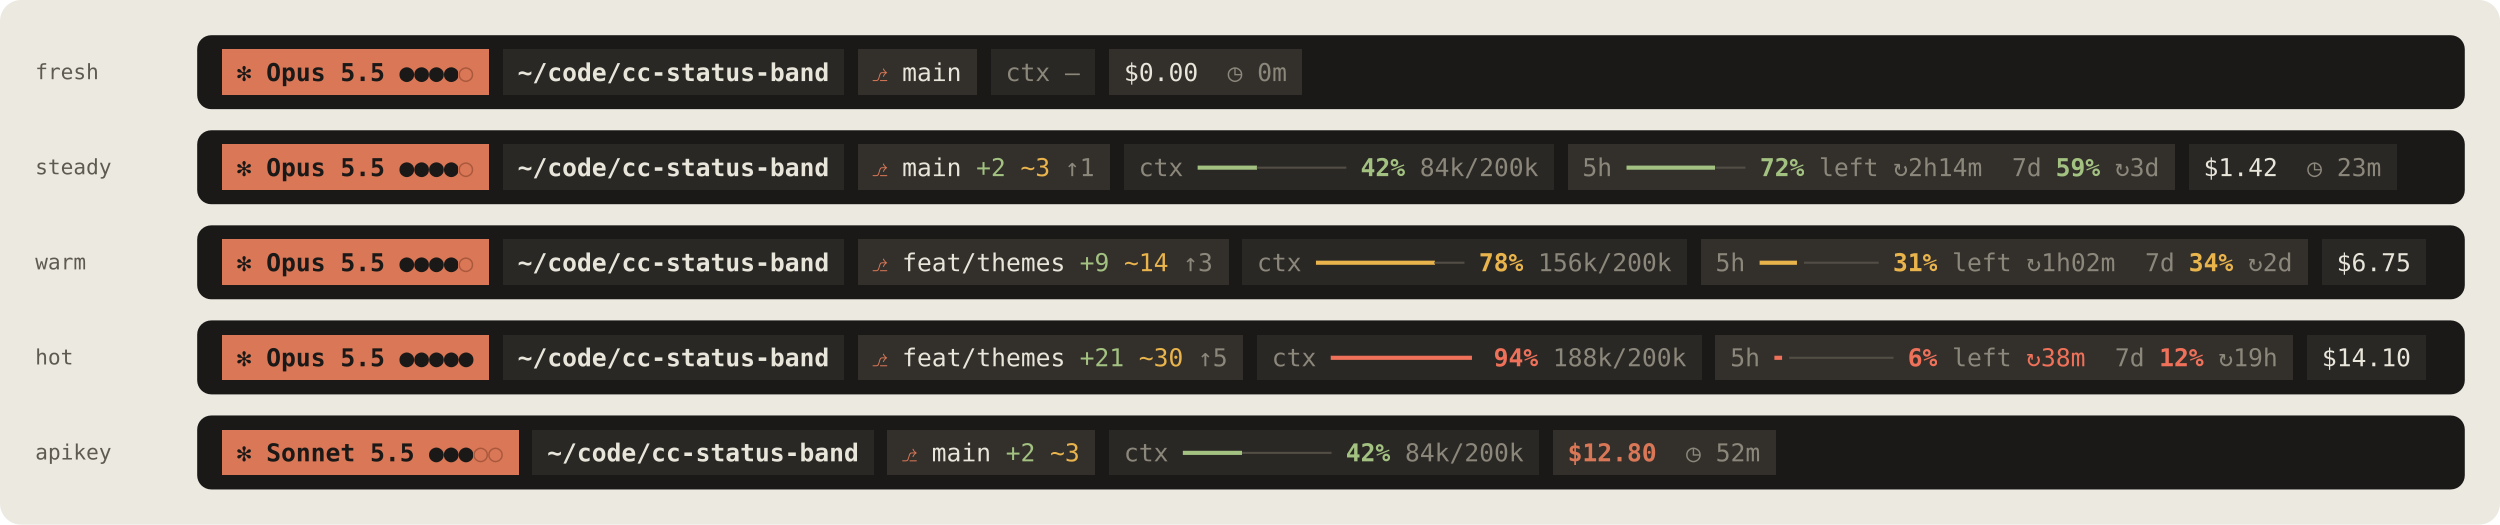
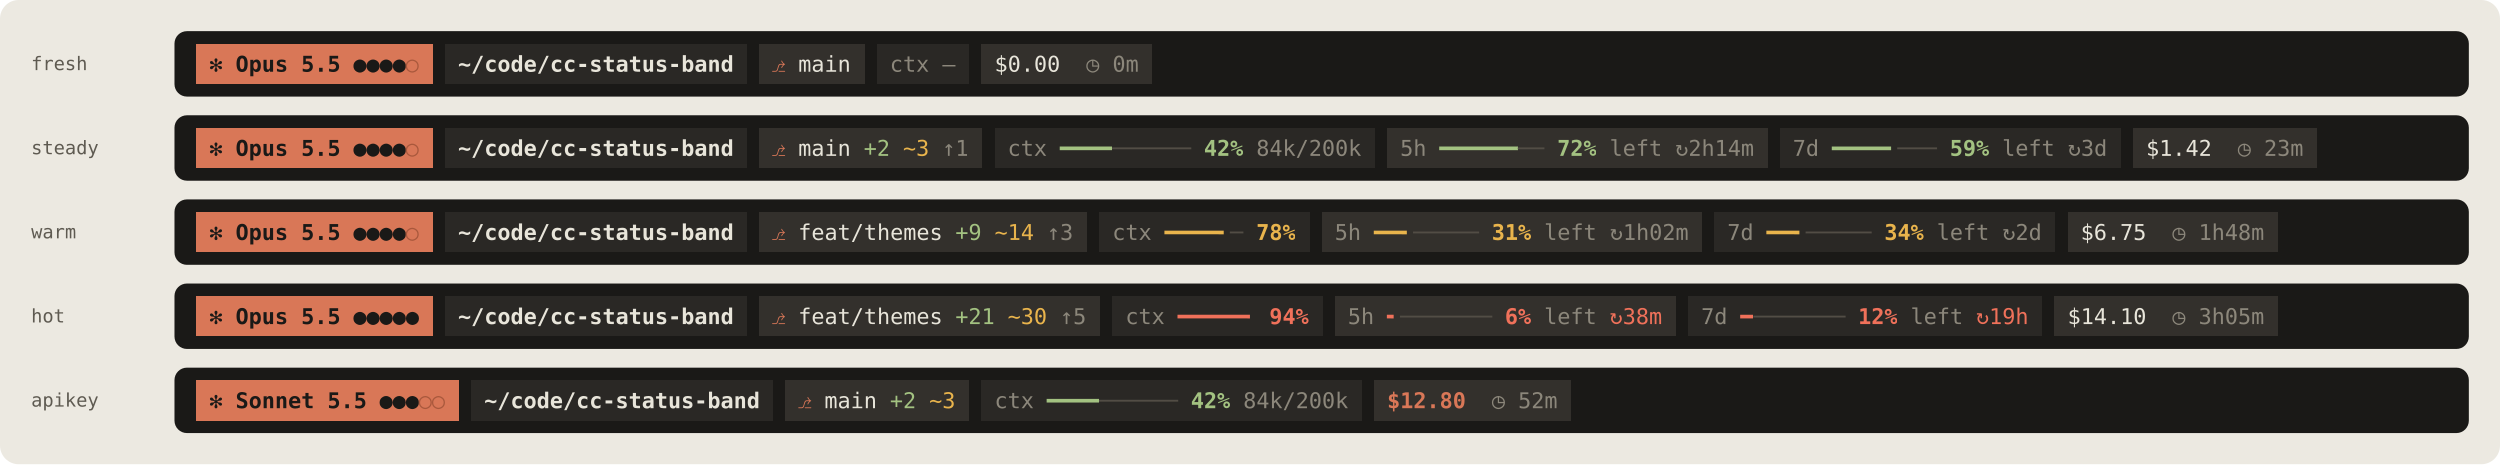
- <svg xmlns="http://www.w3.org/2000/svg" width="1420" height="298" viewBox="0 0 1420 298" font-family="'JetBrains Mono', 'SF Mono', Menlo, Consolas, monospace" font-size="14">
+ <svg xmlns="http://www.w3.org/2000/svg" width="1604.8" height="298" viewBox="0 0 1604.8 298" font-family="'JetBrains Mono', 'SF Mono', Menlo, Consolas, monospace" font-size="14">
  <rect width="100%" height="100%" rx="12" fill="#ECE9E1" />
  <text x="20" y="45" fill="#5E5A51" font-size="12">fresh</text>
-   <rect x="112" y="20" width="1288" height="42" rx="8" fill="#1A1917" />
+   <rect x="112" y="20" width="1472.8" height="42" rx="8" fill="#1A1917" />
  <rect x="126.0" y="28" width="25.8" height="26" fill="#D97757" shape-rendering="crispEdges" />
  <text x="126.0" y="46.04" textLength="25.2" lengthAdjust="spacingAndGlyphs" fill="#1A1917" xml:space="preserve"> ✻ </text>
  <rect x="151.2" y="28" width="67.8" height="26" fill="#D97757" shape-rendering="crispEdges" />
  <text x="151.2" y="46.04" textLength="67.2" lengthAdjust="spacingAndGlyphs" fill="#1A1917" font-weight="700" xml:space="preserve">Opus 5.5</text>
  <rect x="218.4" y="28" width="42.6" height="26" fill="#D97757" shape-rendering="crispEdges" />
  <text x="218.4" y="46.04" textLength="42.0" lengthAdjust="spacingAndGlyphs" fill="#1A1917" xml:space="preserve"> ●●●●</text>
  <rect x="260.4" y="28" width="17.4" height="26" fill="#D97757" shape-rendering="crispEdges" />
  <text x="260.4" y="46.04" textLength="16.8" lengthAdjust="spacingAndGlyphs" fill="#A9583C" xml:space="preserve">○ </text>
  <rect x="285.6" y="28" width="9.0" height="26" fill="#2A2825" shape-rendering="crispEdges" />
  <rect x="294.0" y="28" width="177.0" height="26" fill="#2A2825" shape-rendering="crispEdges" />
  <text x="294.0" y="46.04" textLength="176.4" lengthAdjust="spacingAndGlyphs" fill="#E8E5DA" font-weight="700" xml:space="preserve">~/code/cc-status-band</text>
  <rect x="470.4" y="28" width="9.0" height="26" fill="#2A2825" shape-rendering="crispEdges" />
  <rect x="487.2" y="28" width="9.0" height="26" fill="#33302C" shape-rendering="crispEdges" />
  <rect x="495.6" y="28" width="17.4" height="26" fill="#33302C" shape-rendering="crispEdges" />
  <text x="495.6" y="46.04" textLength="16.8" lengthAdjust="spacingAndGlyphs" fill="#D97757" xml:space="preserve">⎇ </text>
  <rect x="512.4" y="28" width="42.6" height="26" fill="#33302C" shape-rendering="crispEdges" />
  <text x="512.4" y="46.04" textLength="42.0" lengthAdjust="spacingAndGlyphs" fill="#E8E5DA" xml:space="preserve">main </text>
  <rect x="562.8" y="28" width="9.0" height="26" fill="#2A2825" shape-rendering="crispEdges" />
  <rect x="571.2" y="28" width="51.0" height="26" fill="#2A2825" shape-rendering="crispEdges" />
  <text x="571.2" y="46.04" textLength="50.4" lengthAdjust="spacingAndGlyphs" fill="#8C877B" xml:space="preserve">ctx — </text>
  <rect x="630.0" y="28" width="51.0" height="26" fill="#33302C" shape-rendering="crispEdges" />
  <text x="630.0" y="46.04" textLength="50.4" lengthAdjust="spacingAndGlyphs" fill="#E8E5DA" xml:space="preserve"> $0.00</text>
  <rect x="680.4" y="28" width="59.4" height="26" fill="#33302C" shape-rendering="crispEdges" />
  <text x="680.4" y="46.04" textLength="58.8" lengthAdjust="spacingAndGlyphs" fill="#8C877B" xml:space="preserve">  ◷ 0m </text>
  <text x="20" y="99" fill="#5E5A51" font-size="12">steady</text>
-   <rect x="112" y="74" width="1288" height="42" rx="8" fill="#1A1917" />
+   <rect x="112" y="74" width="1472.8" height="42" rx="8" fill="#1A1917" />
  <rect x="126.0" y="82" width="25.8" height="26" fill="#D97757" shape-rendering="crispEdges" />
  <text x="126.0" y="100.04" textLength="25.2" lengthAdjust="spacingAndGlyphs" fill="#1A1917" xml:space="preserve"> ✻ </text>
  <rect x="151.2" y="82" width="67.8" height="26" fill="#D97757" shape-rendering="crispEdges" />
  <text x="151.2" y="100.04" textLength="67.2" lengthAdjust="spacingAndGlyphs" fill="#1A1917" font-weight="700" xml:space="preserve">Opus 5.5</text>
  <rect x="218.4" y="82" width="42.6" height="26" fill="#D97757" shape-rendering="crispEdges" />
  <text x="218.4" y="100.04" textLength="42.0" lengthAdjust="spacingAndGlyphs" fill="#1A1917" xml:space="preserve"> ●●●●</text>
  <rect x="260.4" y="82" width="17.4" height="26" fill="#D97757" shape-rendering="crispEdges" />
  <text x="260.4" y="100.04" textLength="16.8" lengthAdjust="spacingAndGlyphs" fill="#A9583C" xml:space="preserve">○ </text>
  <rect x="285.6" y="82" width="9.0" height="26" fill="#2A2825" shape-rendering="crispEdges" />
  <rect x="294.0" y="82" width="177.0" height="26" fill="#2A2825" shape-rendering="crispEdges" />
  <text x="294.0" y="100.04" textLength="176.4" lengthAdjust="spacingAndGlyphs" fill="#E8E5DA" font-weight="700" xml:space="preserve">~/code/cc-status-band</text>
  <rect x="470.4" y="82" width="9.0" height="26" fill="#2A2825" shape-rendering="crispEdges" />
  <rect x="487.2" y="82" width="9.0" height="26" fill="#33302C" shape-rendering="crispEdges" />
  <rect x="495.6" y="82" width="17.4" height="26" fill="#33302C" shape-rendering="crispEdges" />
  <text x="495.6" y="100.04" textLength="16.8" lengthAdjust="spacingAndGlyphs" fill="#D97757" xml:space="preserve">⎇ </text>
  <rect x="512.4" y="82" width="34.2" height="26" fill="#33302C" shape-rendering="crispEdges" />
  <text x="512.4" y="100.04" textLength="33.6" lengthAdjust="spacingAndGlyphs" fill="#E8E5DA" xml:space="preserve">main</text>
  <rect x="546.0" y="82" width="25.8" height="26" fill="#33302C" shape-rendering="crispEdges" />
  <text x="546.0" y="100.04" textLength="25.2" lengthAdjust="spacingAndGlyphs" fill="#A3C281" xml:space="preserve"> +2</text>
  <rect x="571.2" y="82" width="25.8" height="26" fill="#33302C" shape-rendering="crispEdges" />
  <text x="571.2" y="100.04" textLength="25.2" lengthAdjust="spacingAndGlyphs" fill="#E9B44C" xml:space="preserve"> ~3</text>
  <rect x="596.4" y="82" width="34.2" height="26" fill="#33302C" shape-rendering="crispEdges" />
  <text x="596.4" y="100.04" textLength="33.6" lengthAdjust="spacingAndGlyphs" fill="#8C877B" xml:space="preserve"> ↑1 </text>
  <rect x="638.4" y="82" width="9.0" height="26" fill="#2A2825" shape-rendering="crispEdges" />
  <rect x="646.8" y="82" width="34.2" height="26" fill="#2A2825" shape-rendering="crispEdges" />
  <text x="646.8" y="100.04" textLength="33.6" lengthAdjust="spacingAndGlyphs" fill="#8C877B" xml:space="preserve">ctx </text>
  <rect x="680.4" y="82" width="34.2" height="26" fill="#2A2825" shape-rendering="crispEdges" />
  <text x="680.4" y="100.04" textLength="33.6" lengthAdjust="spacingAndGlyphs" fill="#A3C281" xml:space="preserve">━━━━</text>
  <rect x="714.0" y="82" width="59.4" height="26" fill="#2A2825" shape-rendering="crispEdges" />
  <text x="714.0" y="100.04" textLength="58.8" lengthAdjust="spacingAndGlyphs" fill="#524D45" xml:space="preserve">────── </text>
  <rect x="772.8" y="82" width="25.8" height="26" fill="#2A2825" shape-rendering="crispEdges" />
  <text x="772.8" y="100.04" textLength="25.2" lengthAdjust="spacingAndGlyphs" fill="#A3C281" font-weight="700" xml:space="preserve">42%</text>
  <rect x="798.0" y="82" width="84.6" height="26" fill="#2A2825" shape-rendering="crispEdges" />
  <text x="798.0" y="100.04" textLength="84.0" lengthAdjust="spacingAndGlyphs" fill="#8C877B" xml:space="preserve"> 84k/200k </text>
  <rect x="890.4" y="82" width="9.0" height="26" fill="#33302C" shape-rendering="crispEdges" />
  <rect x="898.8" y="82" width="25.8" height="26" fill="#33302C" shape-rendering="crispEdges" />
  <text x="898.8" y="100.04" textLength="25.2" lengthAdjust="spacingAndGlyphs" fill="#8C877B" xml:space="preserve">5h </text>
  <rect x="924.0" y="82" width="51.0" height="26" fill="#33302C" shape-rendering="crispEdges" />
  <text x="924.0" y="100.04" textLength="50.4" lengthAdjust="spacingAndGlyphs" fill="#A3C281" xml:space="preserve">━━━━━━</text>
  <rect x="974.4" y="82" width="25.8" height="26" fill="#33302C" shape-rendering="crispEdges" />
  <text x="974.4" y="100.04" textLength="25.2" lengthAdjust="spacingAndGlyphs" fill="#524D45" xml:space="preserve">── </text>
  <rect x="999.6" y="82" width="25.8" height="26" fill="#33302C" shape-rendering="crispEdges" />
  <text x="999.6" y="100.04" textLength="25.2" lengthAdjust="spacingAndGlyphs" fill="#A3C281" font-weight="700" xml:space="preserve">72%</text>
-   <rect x="1024.8" y="82" width="143.4" height="26" fill="#33302C" shape-rendering="crispEdges" />
-   <text x="1024.8" y="100.04" textLength="142.8" lengthAdjust="spacingAndGlyphs" fill="#8C877B" xml:space="preserve"> left ↻2h14m  7d </text>
-   <rect x="1167.6" y="82" width="25.8" height="26" fill="#33302C" shape-rendering="crispEdges" />
-   <text x="1167.6" y="100.04" textLength="25.2" lengthAdjust="spacingAndGlyphs" fill="#A3C281" font-weight="700" xml:space="preserve">59%</text>
-   <rect x="1192.8" y="82" width="42.6" height="26" fill="#33302C" shape-rendering="crispEdges" />
-   <text x="1192.8" y="100.04" textLength="42.0" lengthAdjust="spacingAndGlyphs" fill="#8C877B" xml:space="preserve"> ↻3d </text>
-   <rect x="1243.2" y="82" width="51.0" height="26" fill="#2A2825" shape-rendering="crispEdges" />
-   <text x="1243.2" y="100.04" textLength="50.4" lengthAdjust="spacingAndGlyphs" fill="#E8E5DA" xml:space="preserve"> $1.42</text>
-   <rect x="1293.6" y="82" width="67.8" height="26" fill="#2A2825" shape-rendering="crispEdges" />
-   <text x="1293.6" y="100.04" textLength="67.2" lengthAdjust="spacingAndGlyphs" fill="#8C877B" xml:space="preserve">  ◷ 23m </text>
+   <rect x="1024.8" y="82" width="109.8" height="26" fill="#33302C" shape-rendering="crispEdges" />
+   <text x="1024.8" y="100.04" textLength="109.2" lengthAdjust="spacingAndGlyphs" fill="#8C877B" xml:space="preserve"> left ↻2h14m </text>
+   <rect x="1142.4" y="82" width="9.0" height="26" fill="#2A2825" shape-rendering="crispEdges" />
+   <rect x="1150.8" y="82" width="25.8" height="26" fill="#2A2825" shape-rendering="crispEdges" />
+   <text x="1150.8" y="100.04" textLength="25.2" lengthAdjust="spacingAndGlyphs" fill="#8C877B" xml:space="preserve">7d </text>
+   <rect x="1176.0" y="82" width="42.6" height="26" fill="#2A2825" shape-rendering="crispEdges" />
+   <text x="1176.0" y="100.04" textLength="42.0" lengthAdjust="spacingAndGlyphs" fill="#A3C281" xml:space="preserve">━━━━╸</text>
+   <rect x="1218.0" y="82" width="34.2" height="26" fill="#2A2825" shape-rendering="crispEdges" />
+   <text x="1218.0" y="100.04" textLength="33.6" lengthAdjust="spacingAndGlyphs" fill="#524D45" xml:space="preserve">─── </text>
+   <rect x="1251.6" y="82" width="25.8" height="26" fill="#2A2825" shape-rendering="crispEdges" />
+   <text x="1251.6" y="100.04" textLength="25.2" lengthAdjust="spacingAndGlyphs" fill="#A3C281" font-weight="700" xml:space="preserve">59%</text>
+   <rect x="1276.8" y="82" width="84.6" height="26" fill="#2A2825" shape-rendering="crispEdges" />
+   <text x="1276.8" y="100.04" textLength="84.0" lengthAdjust="spacingAndGlyphs" fill="#8C877B" xml:space="preserve"> left ↻3d </text>
+   <rect x="1369.2" y="82" width="51.0" height="26" fill="#33302C" shape-rendering="crispEdges" />
+   <text x="1369.2" y="100.04" textLength="50.4" lengthAdjust="spacingAndGlyphs" fill="#E8E5DA" xml:space="preserve"> $1.42</text>
+   <rect x="1419.6" y="82" width="67.8" height="26" fill="#33302C" shape-rendering="crispEdges" />
+   <text x="1419.6" y="100.04" textLength="67.2" lengthAdjust="spacingAndGlyphs" fill="#8C877B" xml:space="preserve">  ◷ 23m </text>
  <text x="20" y="153" fill="#5E5A51" font-size="12">warm</text>
-   <rect x="112" y="128" width="1288" height="42" rx="8" fill="#1A1917" />
+   <rect x="112" y="128" width="1472.8" height="42" rx="8" fill="#1A1917" />
  <rect x="126.0" y="136" width="25.8" height="26" fill="#D97757" shape-rendering="crispEdges" />
  <text x="126.0" y="154.04" textLength="25.2" lengthAdjust="spacingAndGlyphs" fill="#1A1917" xml:space="preserve"> ✻ </text>
  <rect x="151.2" y="136" width="67.8" height="26" fill="#D97757" shape-rendering="crispEdges" />
  <text x="151.2" y="154.04" textLength="67.2" lengthAdjust="spacingAndGlyphs" fill="#1A1917" font-weight="700" xml:space="preserve">Opus 5.5</text>
  <rect x="218.4" y="136" width="42.6" height="26" fill="#D97757" shape-rendering="crispEdges" />
  <text x="218.4" y="154.04" textLength="42.0" lengthAdjust="spacingAndGlyphs" fill="#1A1917" xml:space="preserve"> ●●●●</text>
  <rect x="260.4" y="136" width="17.4" height="26" fill="#D97757" shape-rendering="crispEdges" />
  <text x="260.4" y="154.04" textLength="16.8" lengthAdjust="spacingAndGlyphs" fill="#A9583C" xml:space="preserve">○ </text>
  <rect x="285.6" y="136" width="9.0" height="26" fill="#2A2825" shape-rendering="crispEdges" />
  <rect x="294.0" y="136" width="177.0" height="26" fill="#2A2825" shape-rendering="crispEdges" />
  <text x="294.0" y="154.04" textLength="176.4" lengthAdjust="spacingAndGlyphs" fill="#E8E5DA" font-weight="700" xml:space="preserve">~/code/cc-status-band</text>
  <rect x="470.4" y="136" width="9.0" height="26" fill="#2A2825" shape-rendering="crispEdges" />
  <rect x="487.2" y="136" width="9.0" height="26" fill="#33302C" shape-rendering="crispEdges" />
  <rect x="495.6" y="136" width="17.4" height="26" fill="#33302C" shape-rendering="crispEdges" />
  <text x="495.6" y="154.04" textLength="16.8" lengthAdjust="spacingAndGlyphs" fill="#D97757" xml:space="preserve">⎇ </text>
  <rect x="512.4" y="136" width="93.0" height="26" fill="#33302C" shape-rendering="crispEdges" />
  <text x="512.4" y="154.04" textLength="92.4" lengthAdjust="spacingAndGlyphs" fill="#E8E5DA" xml:space="preserve">feat/themes</text>
  <rect x="604.8" y="136" width="25.8" height="26" fill="#33302C" shape-rendering="crispEdges" />
  <text x="604.8" y="154.04" textLength="25.2" lengthAdjust="spacingAndGlyphs" fill="#A3C281" xml:space="preserve"> +9</text>
  <rect x="630.0" y="136" width="34.2" height="26" fill="#33302C" shape-rendering="crispEdges" />
  <text x="630.0" y="154.04" textLength="33.6" lengthAdjust="spacingAndGlyphs" fill="#E9B44C" xml:space="preserve"> ~14</text>
  <rect x="663.6" y="136" width="34.2" height="26" fill="#33302C" shape-rendering="crispEdges" />
  <text x="663.6" y="154.04" textLength="33.6" lengthAdjust="spacingAndGlyphs" fill="#8C877B" xml:space="preserve"> ↑3 </text>
  <rect x="705.6" y="136" width="9.0" height="26" fill="#2A2825" shape-rendering="crispEdges" />
  <rect x="714.0" y="136" width="34.2" height="26" fill="#2A2825" shape-rendering="crispEdges" />
  <text x="714.0" y="154.04" textLength="33.6" lengthAdjust="spacingAndGlyphs" fill="#8C877B" xml:space="preserve">ctx </text>
-   <rect x="747.6" y="136" width="67.8" height="26" fill="#2A2825" shape-rendering="crispEdges" />
-   <text x="747.6" y="154.04" textLength="67.2" lengthAdjust="spacingAndGlyphs" fill="#E9B44C" xml:space="preserve">━━━━━━━━</text>
-   <rect x="814.8" y="136" width="25.8" height="26" fill="#2A2825" shape-rendering="crispEdges" />
-   <text x="814.8" y="154.04" textLength="25.2" lengthAdjust="spacingAndGlyphs" fill="#524D45" xml:space="preserve">── </text>
-   <rect x="840.0" y="136" width="25.8" height="26" fill="#2A2825" shape-rendering="crispEdges" />
-   <text x="840.0" y="154.04" textLength="25.2" lengthAdjust="spacingAndGlyphs" fill="#E9B44C" font-weight="700" xml:space="preserve">78%</text>
-   <rect x="865.2" y="136" width="93.0" height="26" fill="#2A2825" shape-rendering="crispEdges" />
-   <text x="865.2" y="154.04" textLength="92.4" lengthAdjust="spacingAndGlyphs" fill="#8C877B" xml:space="preserve"> 156k/200k </text>
-   <rect x="966.0" y="136" width="9.0" height="26" fill="#33302C" shape-rendering="crispEdges" />
-   <rect x="974.4" y="136" width="25.8" height="26" fill="#33302C" shape-rendering="crispEdges" />
-   <text x="974.4" y="154.04" textLength="25.2" lengthAdjust="spacingAndGlyphs" fill="#8C877B" xml:space="preserve">5h </text>
-   <rect x="999.6" y="136" width="25.8" height="26" fill="#33302C" shape-rendering="crispEdges" />
-   <text x="999.6" y="154.04" textLength="25.2" lengthAdjust="spacingAndGlyphs" fill="#E9B44C" xml:space="preserve">━━╸</text>
-   <rect x="1024.8" y="136" width="51.0" height="26" fill="#33302C" shape-rendering="crispEdges" />
-   <text x="1024.8" y="154.04" textLength="50.4" lengthAdjust="spacingAndGlyphs" fill="#524D45" xml:space="preserve">───── </text>
-   <rect x="1075.2" y="136" width="25.8" height="26" fill="#33302C" shape-rendering="crispEdges" />
-   <text x="1075.2" y="154.04" textLength="25.2" lengthAdjust="spacingAndGlyphs" fill="#E9B44C" font-weight="700" xml:space="preserve">31%</text>
-   <rect x="1100.4" y="136" width="143.4" height="26" fill="#33302C" shape-rendering="crispEdges" />
-   <text x="1100.4" y="154.04" textLength="142.8" lengthAdjust="spacingAndGlyphs" fill="#8C877B" xml:space="preserve"> left ↻1h02m  7d </text>
-   <rect x="1243.2" y="136" width="25.8" height="26" fill="#33302C" shape-rendering="crispEdges" />
-   <text x="1243.2" y="154.04" textLength="25.2" lengthAdjust="spacingAndGlyphs" fill="#E9B44C" font-weight="700" xml:space="preserve">34%</text>
-   <rect x="1268.4" y="136" width="42.6" height="26" fill="#33302C" shape-rendering="crispEdges" />
-   <text x="1268.4" y="154.04" textLength="42.0" lengthAdjust="spacingAndGlyphs" fill="#8C877B" xml:space="preserve"> ↻2d </text>
-   <rect x="1318.8" y="136" width="59.4" height="26" fill="#2A2825" shape-rendering="crispEdges" />
-   <text x="1318.8" y="154.04" textLength="58.8" lengthAdjust="spacingAndGlyphs" fill="#E8E5DA" xml:space="preserve"> $6.75 </text>
+   <rect x="747.6" y="136" width="42.6" height="26" fill="#2A2825" shape-rendering="crispEdges" />
+   <text x="747.6" y="154.04" textLength="42.0" lengthAdjust="spacingAndGlyphs" fill="#E9B44C" xml:space="preserve">━━━━╸</text>
+   <rect x="789.6" y="136" width="17.4" height="26" fill="#2A2825" shape-rendering="crispEdges" />
+   <text x="789.6" y="154.04" textLength="16.8" lengthAdjust="spacingAndGlyphs" fill="#524D45" xml:space="preserve">─ </text>
+   <rect x="806.4" y="136" width="25.8" height="26" fill="#2A2825" shape-rendering="crispEdges" />
+   <text x="806.4" y="154.04" textLength="25.2" lengthAdjust="spacingAndGlyphs" fill="#E9B44C" font-weight="700" xml:space="preserve">78%</text>
+   <rect x="831.6" y="136" width="9.0" height="26" fill="#2A2825" shape-rendering="crispEdges" />
+   <rect x="848.4" y="136" width="9.0" height="26" fill="#33302C" shape-rendering="crispEdges" />
+   <rect x="856.8" y="136" width="25.8" height="26" fill="#33302C" shape-rendering="crispEdges" />
+   <text x="856.8" y="154.04" textLength="25.2" lengthAdjust="spacingAndGlyphs" fill="#8C877B" xml:space="preserve">5h </text>
+   <rect x="882.0" y="136" width="25.8" height="26" fill="#33302C" shape-rendering="crispEdges" />
+   <text x="882.0" y="154.04" textLength="25.2" lengthAdjust="spacingAndGlyphs" fill="#E9B44C" xml:space="preserve">━━╸</text>
+   <rect x="907.2" y="136" width="51.0" height="26" fill="#33302C" shape-rendering="crispEdges" />
+   <text x="907.2" y="154.04" textLength="50.4" lengthAdjust="spacingAndGlyphs" fill="#524D45" xml:space="preserve">───── </text>
+   <rect x="957.6" y="136" width="25.8" height="26" fill="#33302C" shape-rendering="crispEdges" />
+   <text x="957.6" y="154.04" textLength="25.2" lengthAdjust="spacingAndGlyphs" fill="#E9B44C" font-weight="700" xml:space="preserve">31%</text>
+   <rect x="982.8" y="136" width="109.8" height="26" fill="#33302C" shape-rendering="crispEdges" />
+   <text x="982.8" y="154.04" textLength="109.2" lengthAdjust="spacingAndGlyphs" fill="#8C877B" xml:space="preserve"> left ↻1h02m </text>
+   <rect x="1100.4" y="136" width="9.0" height="26" fill="#2A2825" shape-rendering="crispEdges" />
+   <rect x="1108.8" y="136" width="25.8" height="26" fill="#2A2825" shape-rendering="crispEdges" />
+   <text x="1108.8" y="154.04" textLength="25.2" lengthAdjust="spacingAndGlyphs" fill="#8C877B" xml:space="preserve">7d </text>
+   <rect x="1134.0" y="136" width="25.8" height="26" fill="#2A2825" shape-rendering="crispEdges" />
+   <text x="1134.0" y="154.04" textLength="25.2" lengthAdjust="spacingAndGlyphs" fill="#E9B44C" xml:space="preserve">━━╸</text>
+   <rect x="1159.2" y="136" width="51.0" height="26" fill="#2A2825" shape-rendering="crispEdges" />
+   <text x="1159.2" y="154.04" textLength="50.4" lengthAdjust="spacingAndGlyphs" fill="#524D45" xml:space="preserve">───── </text>
+   <rect x="1209.6" y="136" width="25.8" height="26" fill="#2A2825" shape-rendering="crispEdges" />
+   <text x="1209.6" y="154.04" textLength="25.2" lengthAdjust="spacingAndGlyphs" fill="#E9B44C" font-weight="700" xml:space="preserve">34%</text>
+   <rect x="1234.8" y="136" width="84.6" height="26" fill="#2A2825" shape-rendering="crispEdges" />
+   <text x="1234.8" y="154.04" textLength="84.0" lengthAdjust="spacingAndGlyphs" fill="#8C877B" xml:space="preserve"> left ↻2d </text>
+   <rect x="1327.2" y="136" width="51.0" height="26" fill="#33302C" shape-rendering="crispEdges" />
+   <text x="1327.2" y="154.04" textLength="50.4" lengthAdjust="spacingAndGlyphs" fill="#E8E5DA" xml:space="preserve"> $6.75</text>
+   <rect x="1377.6" y="136" width="84.6" height="26" fill="#33302C" shape-rendering="crispEdges" />
+   <text x="1377.6" y="154.04" textLength="84.0" lengthAdjust="spacingAndGlyphs" fill="#8C877B" xml:space="preserve">  ◷ 1h48m </text>
  <text x="20" y="207" fill="#5E5A51" font-size="12">hot</text>
-   <rect x="112" y="182" width="1288" height="42" rx="8" fill="#1A1917" />
+   <rect x="112" y="182" width="1472.8" height="42" rx="8" fill="#1A1917" />
  <rect x="126.0" y="190" width="25.8" height="26" fill="#D97757" shape-rendering="crispEdges" />
  <text x="126.0" y="208.04" textLength="25.2" lengthAdjust="spacingAndGlyphs" fill="#1A1917" xml:space="preserve"> ✻ </text>
  <rect x="151.2" y="190" width="67.8" height="26" fill="#D97757" shape-rendering="crispEdges" />
  <text x="151.2" y="208.04" textLength="67.2" lengthAdjust="spacingAndGlyphs" fill="#1A1917" font-weight="700" xml:space="preserve">Opus 5.5</text>
  <rect x="218.4" y="190" width="59.4" height="26" fill="#D97757" shape-rendering="crispEdges" />
  <text x="218.4" y="208.04" textLength="58.8" lengthAdjust="spacingAndGlyphs" fill="#1A1917" xml:space="preserve"> ●●●●● </text>
  <rect x="285.6" y="190" width="9.0" height="26" fill="#2A2825" shape-rendering="crispEdges" />
  <rect x="294.0" y="190" width="177.0" height="26" fill="#2A2825" shape-rendering="crispEdges" />
  <text x="294.0" y="208.04" textLength="176.4" lengthAdjust="spacingAndGlyphs" fill="#E8E5DA" font-weight="700" xml:space="preserve">~/code/cc-status-band</text>
  <rect x="470.4" y="190" width="9.0" height="26" fill="#2A2825" shape-rendering="crispEdges" />
  <rect x="487.2" y="190" width="9.0" height="26" fill="#33302C" shape-rendering="crispEdges" />
  <rect x="495.6" y="190" width="17.4" height="26" fill="#33302C" shape-rendering="crispEdges" />
  <text x="495.6" y="208.04" textLength="16.8" lengthAdjust="spacingAndGlyphs" fill="#D97757" xml:space="preserve">⎇ </text>
  <rect x="512.4" y="190" width="93.0" height="26" fill="#33302C" shape-rendering="crispEdges" />
  <text x="512.4" y="208.04" textLength="92.4" lengthAdjust="spacingAndGlyphs" fill="#E8E5DA" xml:space="preserve">feat/themes</text>
  <rect x="604.8" y="190" width="34.2" height="26" fill="#33302C" shape-rendering="crispEdges" />
  <text x="604.8" y="208.04" textLength="33.6" lengthAdjust="spacingAndGlyphs" fill="#A3C281" xml:space="preserve"> +21</text>
  <rect x="638.4" y="190" width="34.2" height="26" fill="#33302C" shape-rendering="crispEdges" />
  <text x="638.4" y="208.04" textLength="33.6" lengthAdjust="spacingAndGlyphs" fill="#E9B44C" xml:space="preserve"> ~30</text>
  <rect x="672.0" y="190" width="34.2" height="26" fill="#33302C" shape-rendering="crispEdges" />
  <text x="672.0" y="208.04" textLength="33.6" lengthAdjust="spacingAndGlyphs" fill="#8C877B" xml:space="preserve"> ↑5 </text>
  <rect x="714.0" y="190" width="9.0" height="26" fill="#2A2825" shape-rendering="crispEdges" />
  <rect x="722.4" y="190" width="34.2" height="26" fill="#2A2825" shape-rendering="crispEdges" />
  <text x="722.4" y="208.04" textLength="33.6" lengthAdjust="spacingAndGlyphs" fill="#8C877B" xml:space="preserve">ctx </text>
-   <rect x="756.0" y="190" width="93.0" height="26" fill="#2A2825" shape-rendering="crispEdges" />
-   <text x="756.0" y="208.04" textLength="92.4" lengthAdjust="spacingAndGlyphs" fill="#F0715A" xml:space="preserve">━━━━━━━━━╸ </text>
-   <rect x="848.4" y="190" width="25.8" height="26" fill="#2A2825" shape-rendering="crispEdges" />
-   <text x="848.4" y="208.04" textLength="25.2" lengthAdjust="spacingAndGlyphs" fill="#F0715A" font-weight="700" xml:space="preserve">94%</text>
-   <rect x="873.6" y="190" width="93.0" height="26" fill="#2A2825" shape-rendering="crispEdges" />
-   <text x="873.6" y="208.04" textLength="92.4" lengthAdjust="spacingAndGlyphs" fill="#8C877B" xml:space="preserve"> 188k/200k </text>
-   <rect x="974.4" y="190" width="9.0" height="26" fill="#33302C" shape-rendering="crispEdges" />
-   <rect x="982.8" y="190" width="25.8" height="26" fill="#33302C" shape-rendering="crispEdges" />
-   <text x="982.8" y="208.04" textLength="25.2" lengthAdjust="spacingAndGlyphs" fill="#8C877B" xml:space="preserve">5h </text>
-   <rect x="1008.0" y="190" width="9.0" height="26" fill="#33302C" shape-rendering="crispEdges" />
-   <text x="1008.0" y="208.04" textLength="8.4" lengthAdjust="spacingAndGlyphs" fill="#F0715A" xml:space="preserve">╸</text>
-   <rect x="1016.4" y="190" width="67.8" height="26" fill="#33302C" shape-rendering="crispEdges" />
-   <text x="1016.4" y="208.04" textLength="67.2" lengthAdjust="spacingAndGlyphs" fill="#524D45" xml:space="preserve">─────── </text>
-   <rect x="1083.6" y="190" width="17.4" height="26" fill="#33302C" shape-rendering="crispEdges" />
-   <text x="1083.6" y="208.04" textLength="16.8" lengthAdjust="spacingAndGlyphs" fill="#F0715A" font-weight="700" xml:space="preserve">6%</text>
-   <rect x="1100.4" y="190" width="42.6" height="26" fill="#33302C" shape-rendering="crispEdges" />
-   <text x="1100.4" y="208.04" textLength="42.0" lengthAdjust="spacingAndGlyphs" fill="#8C877B" xml:space="preserve"> left</text>
-   <rect x="1142.4" y="190" width="42.6" height="26" fill="#33302C" shape-rendering="crispEdges" />
-   <text x="1142.4" y="208.04" textLength="42.0" lengthAdjust="spacingAndGlyphs" fill="#F0715A" xml:space="preserve"> ↻38m</text>
-   <rect x="1184.4" y="190" width="42.6" height="26" fill="#33302C" shape-rendering="crispEdges" />
-   <text x="1184.4" y="208.04" textLength="42.0" lengthAdjust="spacingAndGlyphs" fill="#8C877B" xml:space="preserve">  7d </text>
-   <rect x="1226.4" y="190" width="25.8" height="26" fill="#33302C" shape-rendering="crispEdges" />
-   <text x="1226.4" y="208.04" textLength="25.2" lengthAdjust="spacingAndGlyphs" fill="#F0715A" font-weight="700" xml:space="preserve">12%</text>
-   <rect x="1251.6" y="190" width="51.0" height="26" fill="#33302C" shape-rendering="crispEdges" />
-   <text x="1251.6" y="208.04" textLength="50.4" lengthAdjust="spacingAndGlyphs" fill="#8C877B" xml:space="preserve"> ↻19h </text>
-   <rect x="1310.4" y="190" width="67.8" height="26" fill="#2A2825" shape-rendering="crispEdges" />
-   <text x="1310.4" y="208.04" textLength="67.2" lengthAdjust="spacingAndGlyphs" fill="#E8E5DA" xml:space="preserve"> $14.10 </text>
+   <rect x="756.0" y="190" width="59.4" height="26" fill="#2A2825" shape-rendering="crispEdges" />
+   <text x="756.0" y="208.04" textLength="58.8" lengthAdjust="spacingAndGlyphs" fill="#F0715A" xml:space="preserve">━━━━━╸ </text>
+   <rect x="814.8" y="190" width="25.8" height="26" fill="#2A2825" shape-rendering="crispEdges" />
+   <text x="814.8" y="208.04" textLength="25.2" lengthAdjust="spacingAndGlyphs" fill="#F0715A" font-weight="700" xml:space="preserve">94%</text>
+   <rect x="840.0" y="190" width="9.0" height="26" fill="#2A2825" shape-rendering="crispEdges" />
+   <rect x="856.8" y="190" width="9.0" height="26" fill="#33302C" shape-rendering="crispEdges" />
+   <rect x="865.2" y="190" width="25.8" height="26" fill="#33302C" shape-rendering="crispEdges" />
+   <text x="865.2" y="208.04" textLength="25.2" lengthAdjust="spacingAndGlyphs" fill="#8C877B" xml:space="preserve">5h </text>
+   <rect x="890.4" y="190" width="9.0" height="26" fill="#33302C" shape-rendering="crispEdges" />
+   <text x="890.4" y="208.04" textLength="8.4" lengthAdjust="spacingAndGlyphs" fill="#F0715A" xml:space="preserve">╸</text>
+   <rect x="898.8" y="190" width="67.8" height="26" fill="#33302C" shape-rendering="crispEdges" />
+   <text x="898.8" y="208.04" textLength="67.2" lengthAdjust="spacingAndGlyphs" fill="#524D45" xml:space="preserve">─────── </text>
+   <rect x="966.0" y="190" width="17.4" height="26" fill="#33302C" shape-rendering="crispEdges" />
+   <text x="966.0" y="208.04" textLength="16.8" lengthAdjust="spacingAndGlyphs" fill="#F0715A" font-weight="700" xml:space="preserve">6%</text>
+   <rect x="982.8" y="190" width="42.6" height="26" fill="#33302C" shape-rendering="crispEdges" />
+   <text x="982.8" y="208.04" textLength="42.0" lengthAdjust="spacingAndGlyphs" fill="#8C877B" xml:space="preserve"> left</text>
+   <rect x="1024.8" y="190" width="51.0" height="26" fill="#33302C" shape-rendering="crispEdges" />
+   <text x="1024.8" y="208.04" textLength="50.4" lengthAdjust="spacingAndGlyphs" fill="#F0715A" xml:space="preserve"> ↻38m </text>
+   <rect x="1083.6" y="190" width="9.0" height="26" fill="#2A2825" shape-rendering="crispEdges" />
+   <rect x="1092.0" y="190" width="25.8" height="26" fill="#2A2825" shape-rendering="crispEdges" />
+   <text x="1092.0" y="208.04" textLength="25.2" lengthAdjust="spacingAndGlyphs" fill="#8C877B" xml:space="preserve">7d </text>
+   <rect x="1117.2" y="190" width="9.0" height="26" fill="#2A2825" shape-rendering="crispEdges" />
+   <text x="1117.2" y="208.04" textLength="8.4" lengthAdjust="spacingAndGlyphs" fill="#F0715A" xml:space="preserve">━</text>
+   <rect x="1125.6" y="190" width="67.8" height="26" fill="#2A2825" shape-rendering="crispEdges" />
+   <text x="1125.6" y="208.04" textLength="67.2" lengthAdjust="spacingAndGlyphs" fill="#524D45" xml:space="preserve">─────── </text>
+   <rect x="1192.8" y="190" width="25.8" height="26" fill="#2A2825" shape-rendering="crispEdges" />
+   <text x="1192.8" y="208.04" textLength="25.2" lengthAdjust="spacingAndGlyphs" fill="#F0715A" font-weight="700" xml:space="preserve">12%</text>
+   <rect x="1218.0" y="190" width="42.6" height="26" fill="#2A2825" shape-rendering="crispEdges" />
+   <text x="1218.0" y="208.04" textLength="42.0" lengthAdjust="spacingAndGlyphs" fill="#8C877B" xml:space="preserve"> left</text>
+   <rect x="1260.0" y="190" width="51.0" height="26" fill="#2A2825" shape-rendering="crispEdges" />
+   <text x="1260.0" y="208.04" textLength="50.4" lengthAdjust="spacingAndGlyphs" fill="#F0715A" xml:space="preserve"> ↻19h </text>
+   <rect x="1318.8" y="190" width="59.4" height="26" fill="#33302C" shape-rendering="crispEdges" />
+   <text x="1318.8" y="208.04" textLength="58.8" lengthAdjust="spacingAndGlyphs" fill="#E8E5DA" xml:space="preserve"> $14.10</text>
+   <rect x="1377.6" y="190" width="84.6" height="26" fill="#33302C" shape-rendering="crispEdges" />
+   <text x="1377.6" y="208.04" textLength="84.0" lengthAdjust="spacingAndGlyphs" fill="#8C877B" xml:space="preserve">  ◷ 3h05m </text>
  <text x="20" y="261" fill="#5E5A51" font-size="12">apikey</text>
-   <rect x="112" y="236" width="1288" height="42" rx="8" fill="#1A1917" />
+   <rect x="112" y="236" width="1472.8" height="42" rx="8" fill="#1A1917" />
  <rect x="126.0" y="244" width="25.8" height="26" fill="#D97757" shape-rendering="crispEdges" />
  <text x="126.0" y="262.04" textLength="25.2" lengthAdjust="spacingAndGlyphs" fill="#1A1917" xml:space="preserve"> ✻ </text>
  <rect x="151.2" y="244" width="84.6" height="26" fill="#D97757" shape-rendering="crispEdges" />
  <text x="151.2" y="262.04" textLength="84.0" lengthAdjust="spacingAndGlyphs" fill="#1A1917" font-weight="700" xml:space="preserve">Sonnet 5.5</text>
  <rect x="235.2" y="244" width="34.2" height="26" fill="#D97757" shape-rendering="crispEdges" />
  <text x="235.2" y="262.04" textLength="33.6" lengthAdjust="spacingAndGlyphs" fill="#1A1917" xml:space="preserve"> ●●●</text>
  <rect x="268.8" y="244" width="25.8" height="26" fill="#D97757" shape-rendering="crispEdges" />
  <text x="268.8" y="262.04" textLength="25.2" lengthAdjust="spacingAndGlyphs" fill="#A9583C" xml:space="preserve">○○ </text>
  <rect x="302.4" y="244" width="9.0" height="26" fill="#2A2825" shape-rendering="crispEdges" />
  <rect x="310.8" y="244" width="177.0" height="26" fill="#2A2825" shape-rendering="crispEdges" />
  <text x="310.8" y="262.04" textLength="176.4" lengthAdjust="spacingAndGlyphs" fill="#E8E5DA" font-weight="700" xml:space="preserve">~/code/cc-status-band</text>
  <rect x="487.2" y="244" width="9.0" height="26" fill="#2A2825" shape-rendering="crispEdges" />
  <rect x="504.0" y="244" width="9.0" height="26" fill="#33302C" shape-rendering="crispEdges" />
  <rect x="512.4" y="244" width="17.4" height="26" fill="#33302C" shape-rendering="crispEdges" />
  <text x="512.4" y="262.04" textLength="16.8" lengthAdjust="spacingAndGlyphs" fill="#D97757" xml:space="preserve">⎇ </text>
  <rect x="529.2" y="244" width="34.2" height="26" fill="#33302C" shape-rendering="crispEdges" />
  <text x="529.2" y="262.04" textLength="33.6" lengthAdjust="spacingAndGlyphs" fill="#E8E5DA" xml:space="preserve">main</text>
  <rect x="562.8" y="244" width="25.8" height="26" fill="#33302C" shape-rendering="crispEdges" />
  <text x="562.8" y="262.04" textLength="25.2" lengthAdjust="spacingAndGlyphs" fill="#A3C281" xml:space="preserve"> +2</text>
  <rect x="588.0" y="244" width="34.2" height="26" fill="#33302C" shape-rendering="crispEdges" />
  <text x="588.0" y="262.04" textLength="33.6" lengthAdjust="spacingAndGlyphs" fill="#E9B44C" xml:space="preserve"> ~3 </text>
  <rect x="630.0" y="244" width="9.0" height="26" fill="#2A2825" shape-rendering="crispEdges" />
  <rect x="638.4" y="244" width="34.2" height="26" fill="#2A2825" shape-rendering="crispEdges" />
  <text x="638.4" y="262.04" textLength="33.6" lengthAdjust="spacingAndGlyphs" fill="#8C877B" xml:space="preserve">ctx </text>
  <rect x="672.0" y="244" width="34.2" height="26" fill="#2A2825" shape-rendering="crispEdges" />
  <text x="672.0" y="262.04" textLength="33.6" lengthAdjust="spacingAndGlyphs" fill="#A3C281" xml:space="preserve">━━━━</text>
  <rect x="705.6" y="244" width="59.4" height="26" fill="#2A2825" shape-rendering="crispEdges" />
  <text x="705.6" y="262.04" textLength="58.8" lengthAdjust="spacingAndGlyphs" fill="#524D45" xml:space="preserve">────── </text>
  <rect x="764.4" y="244" width="25.8" height="26" fill="#2A2825" shape-rendering="crispEdges" />
  <text x="764.4" y="262.04" textLength="25.2" lengthAdjust="spacingAndGlyphs" fill="#A3C281" font-weight="700" xml:space="preserve">42%</text>
  <rect x="789.6" y="244" width="84.6" height="26" fill="#2A2825" shape-rendering="crispEdges" />
  <text x="789.6" y="262.04" textLength="84.0" lengthAdjust="spacingAndGlyphs" fill="#8C877B" xml:space="preserve"> 84k/200k </text>
  <rect x="882.0" y="244" width="9.0" height="26" fill="#33302C" shape-rendering="crispEdges" />
  <rect x="890.4" y="244" width="51.0" height="26" fill="#33302C" shape-rendering="crispEdges" />
  <text x="890.4" y="262.04" textLength="50.4" lengthAdjust="spacingAndGlyphs" fill="#D97757" font-weight="700" xml:space="preserve">$12.80</text>
  <rect x="940.8" y="244" width="67.8" height="26" fill="#33302C" shape-rendering="crispEdges" />
  <text x="940.8" y="262.04" textLength="67.2" lengthAdjust="spacingAndGlyphs" fill="#8C877B" xml:space="preserve">  ◷ 52m </text>
</svg>
